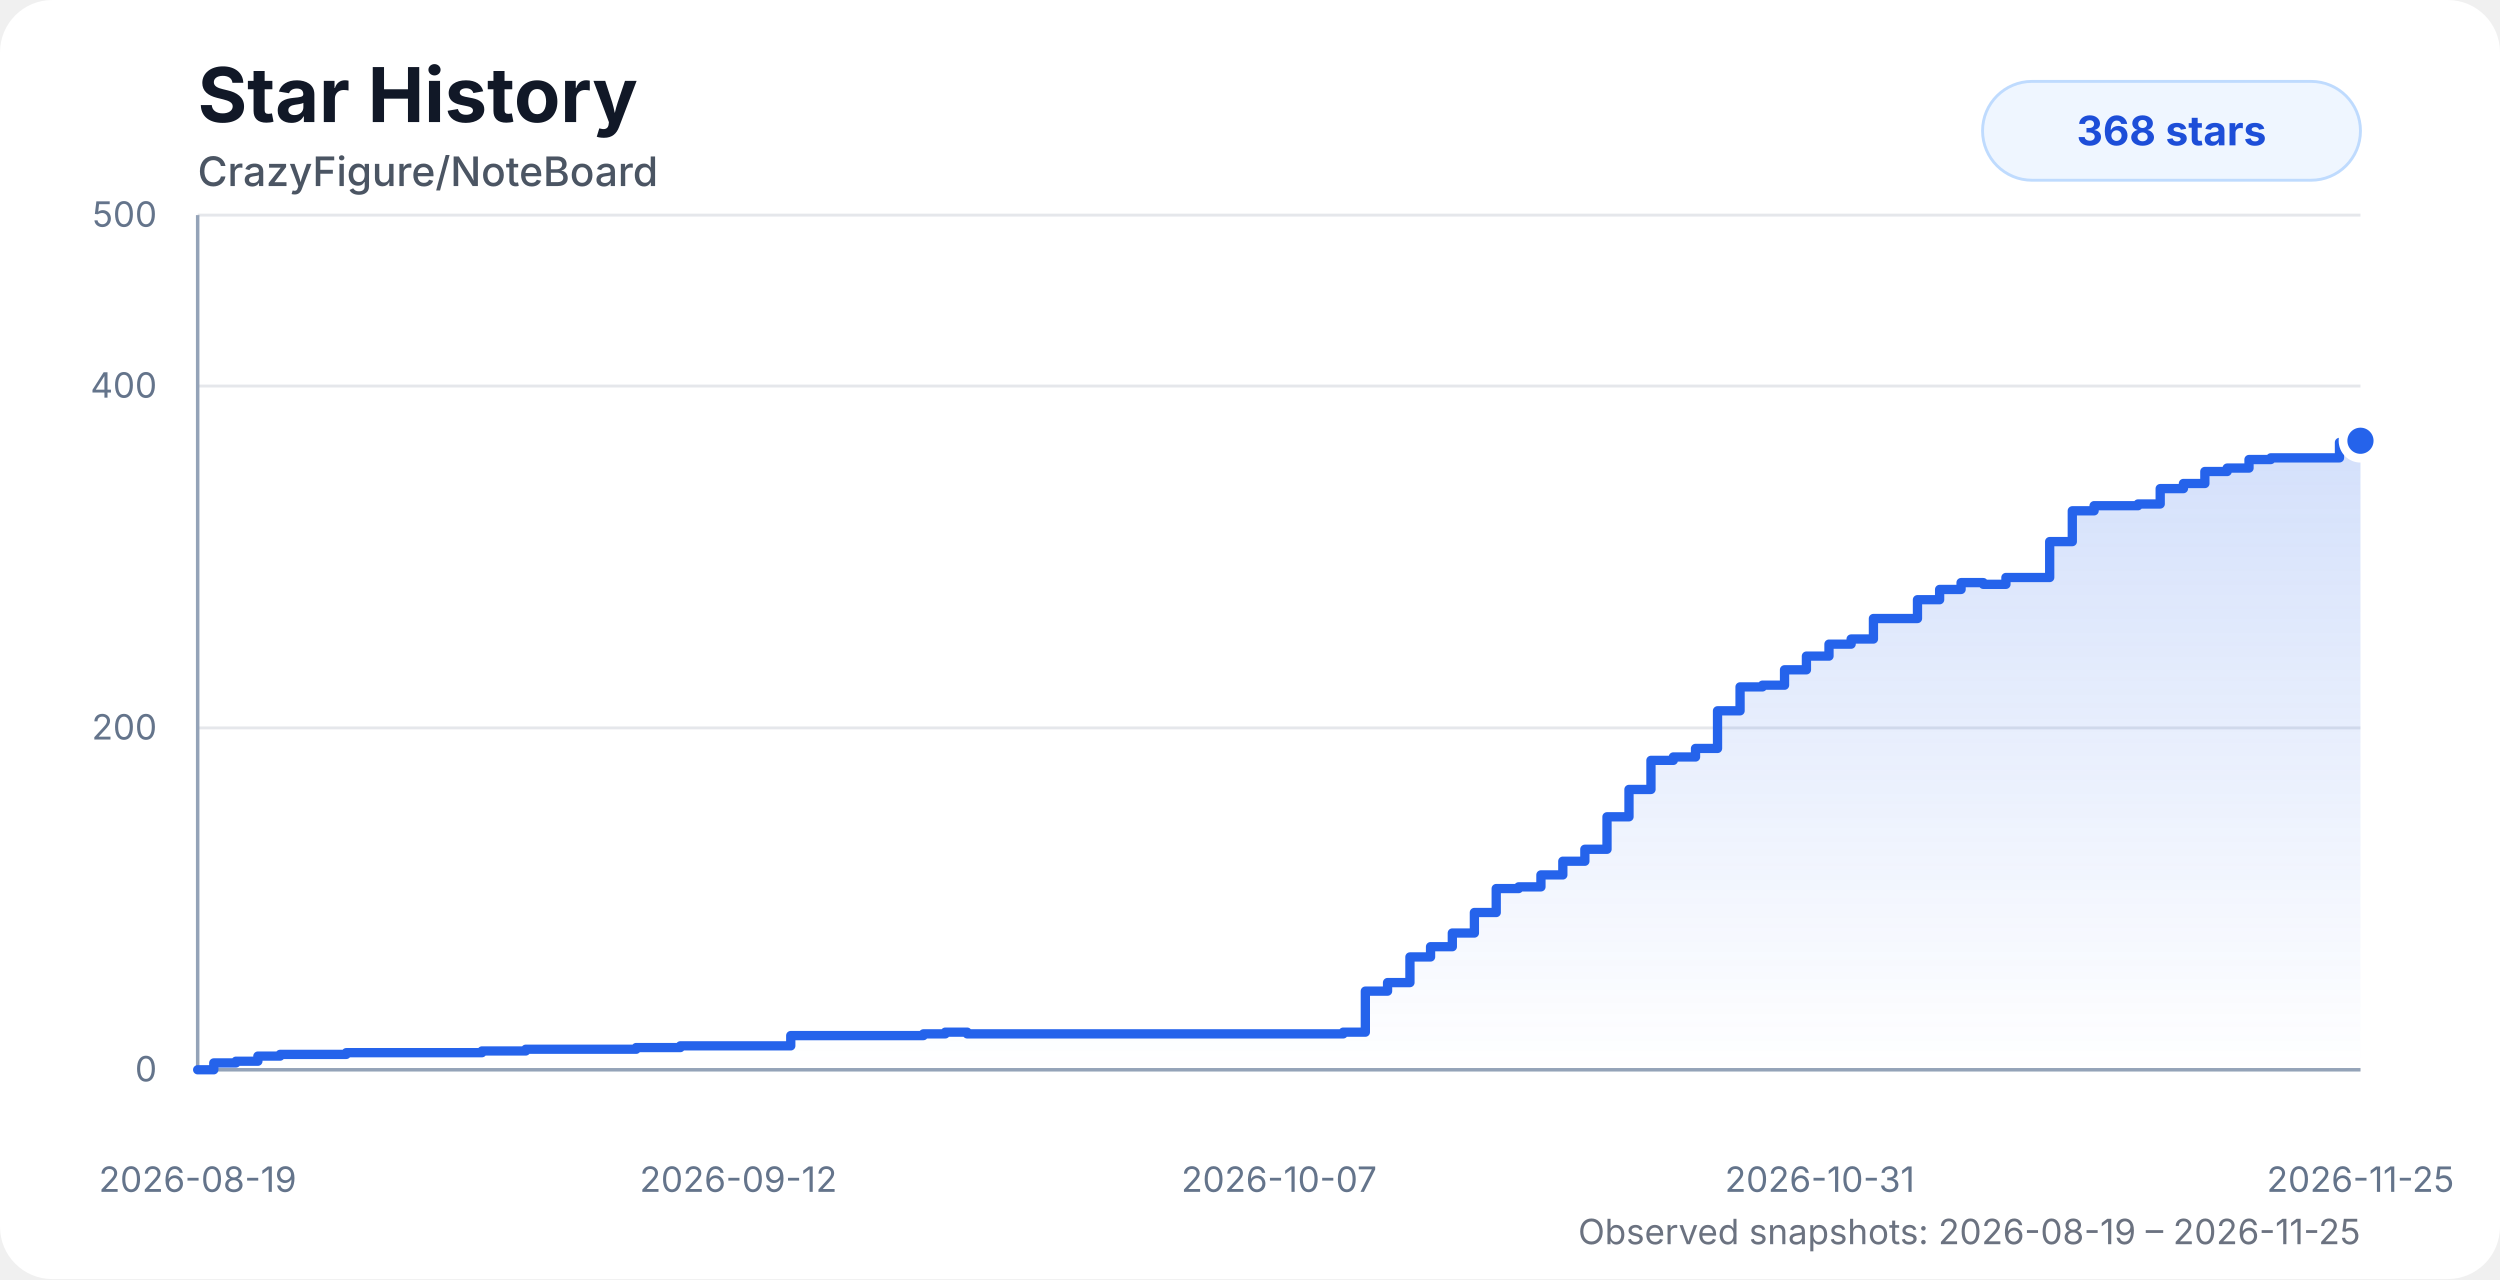
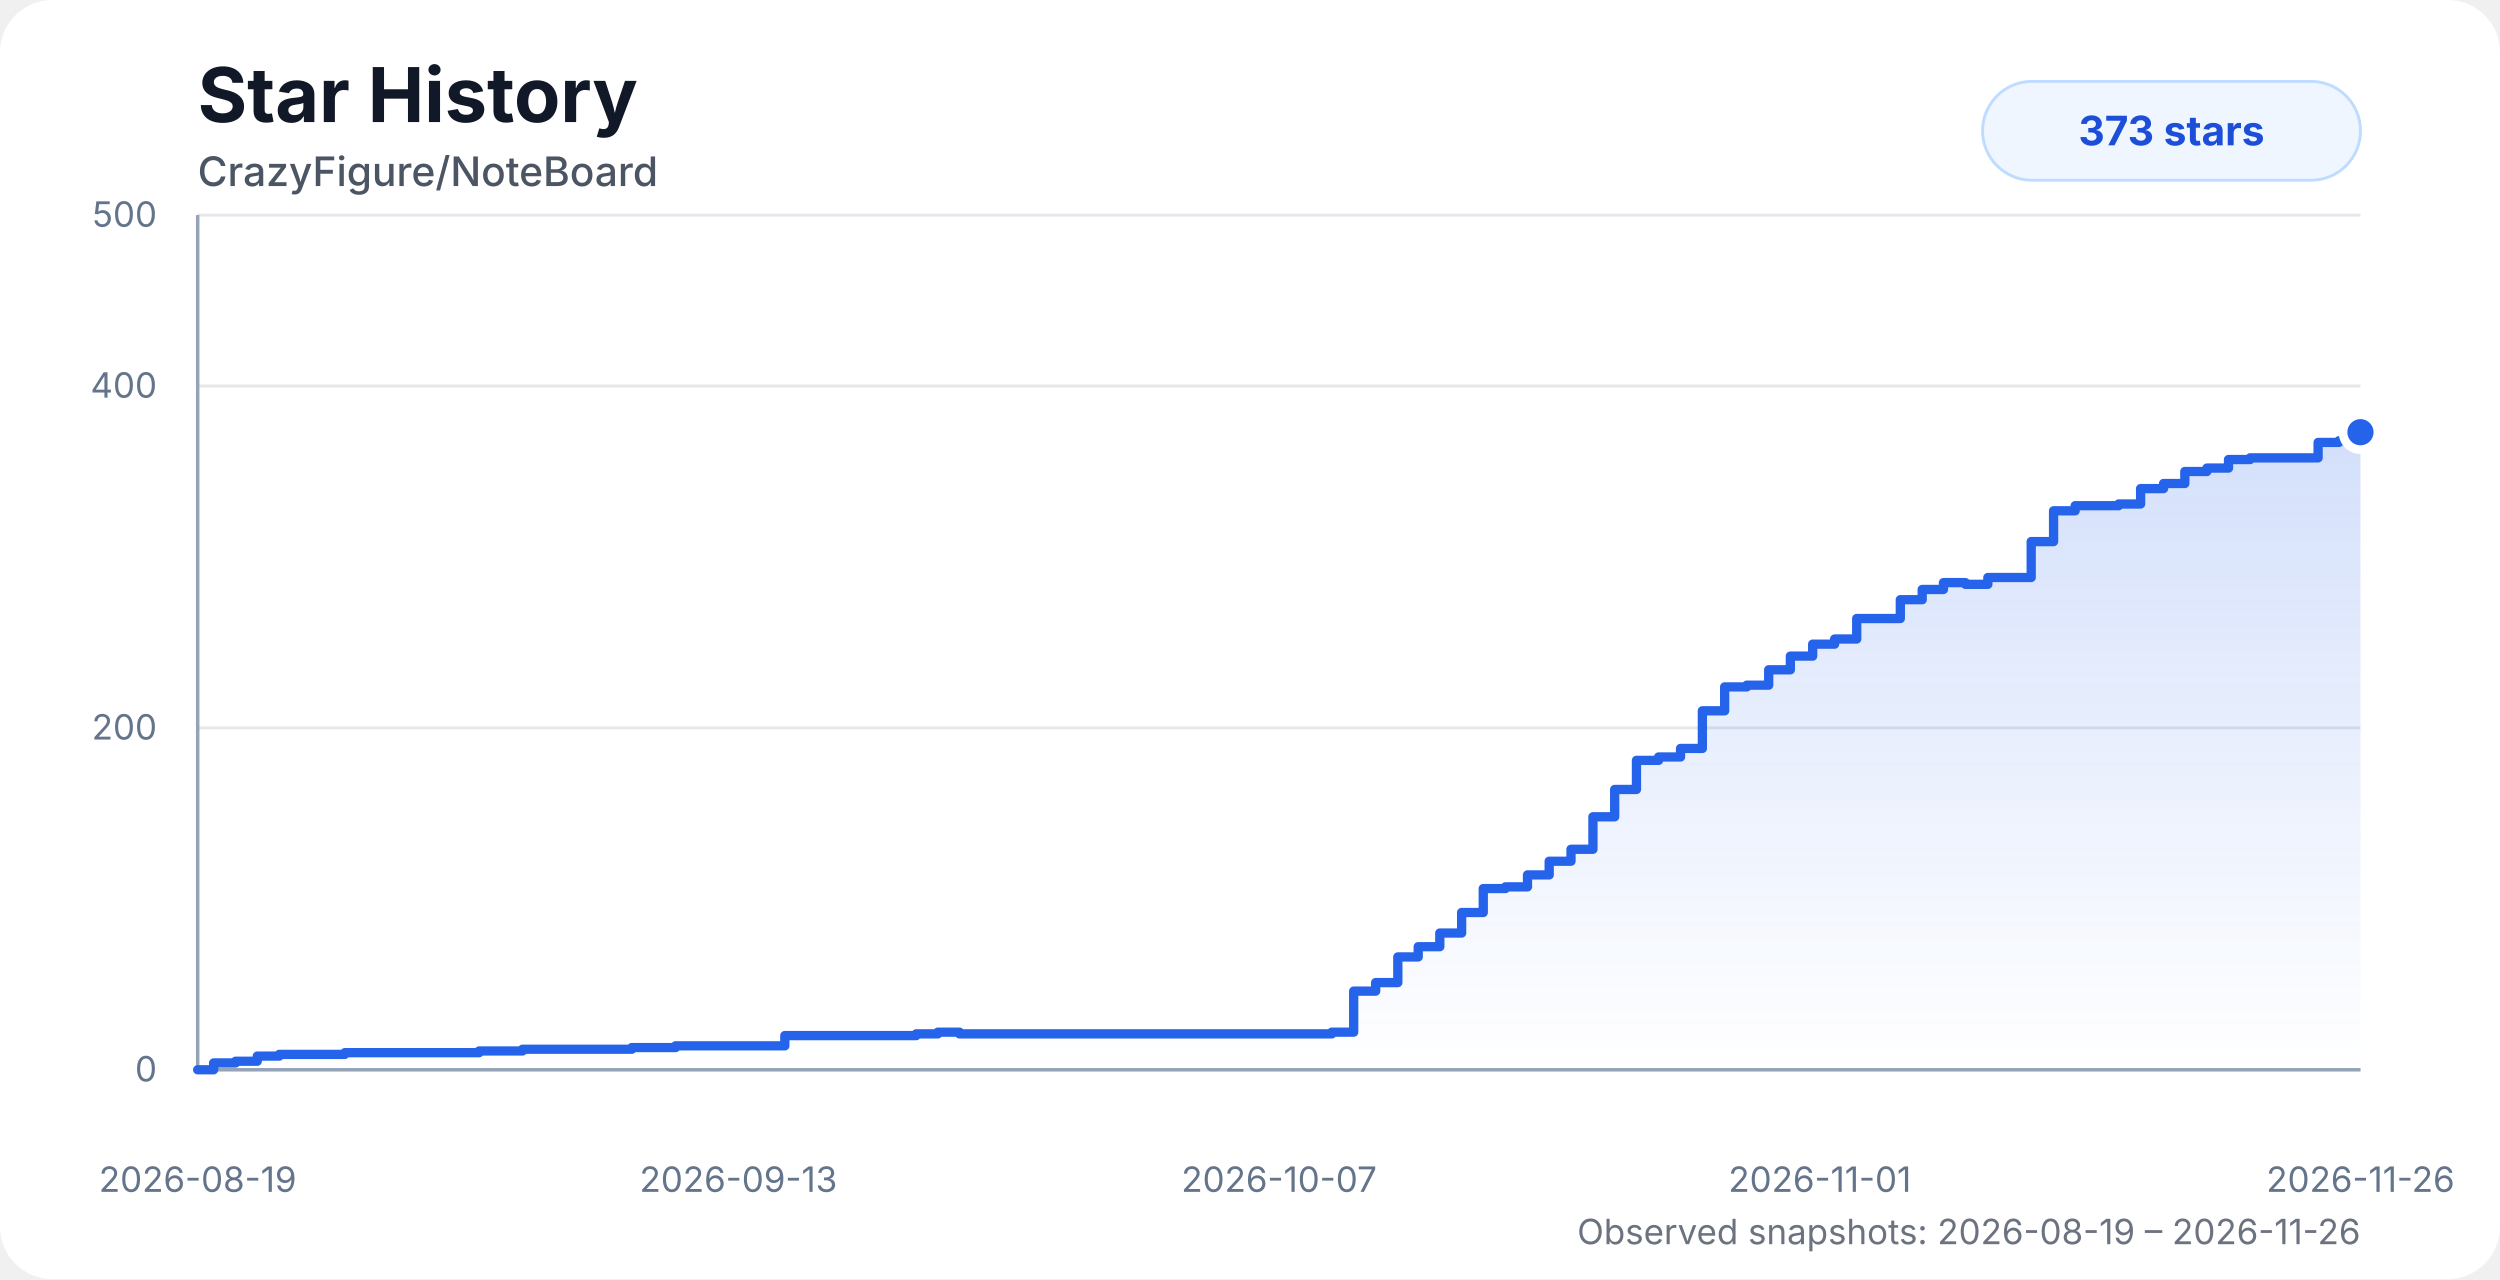
<svg xmlns="http://www.w3.org/2000/svg" width="860" height="440" viewBox="0 0 860 440" role="img" aria-labelledby="title desc">
  <style>
    .chart-bg { fill: #ffffff; }
    .title { fill: #111827; font: 700 26px system-ui, -apple-system, BlinkMacSystemFont, "Segoe UI", sans-serif; }
    .subtitle { fill: #4b5563; font: 500 14px system-ui, -apple-system, BlinkMacSystemFont, "Segoe UI", sans-serif; }
    .axis-label { fill: #64748b; font: 12px system-ui, -apple-system, BlinkMacSystemFont, "Segoe UI", sans-serif; }
    .grid { stroke: #e5e7eb; stroke-width: 1; }
    .axis { stroke: #94a3b8; stroke-width: 1.2; }
    .area { fill: url(#starGradient); opacity: 0.28; }
    .line { fill: none; stroke: #2563eb; stroke-width: 3.2; stroke-linecap: round; stroke-linejoin: round; }
    .dot { fill: #2563eb; stroke: #ffffff; stroke-width: 3; }
    .badge { fill: #eff6ff; stroke: #bfdbfe; }
    .badge-text { fill: #1d4ed8; font: 700 14px system-ui, -apple-system, BlinkMacSystemFont, "Segoe UI", sans-serif; }
    .status { fill: #6b7280; font: 12px system-ui, -apple-system, BlinkMacSystemFont, "Segoe UI", sans-serif; }
    @media (prefers-color-scheme: dark) {
      .chart-bg { fill: #0d1117; }
      .title { fill: #f8fafc; }
      .subtitle { fill: #cbd5e1; }
      .axis-label { fill: #94a3b8; }
      .grid { stroke: #1f2937; }
      .axis { stroke: #475569; }
      .dot { stroke: #0d1117; }
      .badge { fill: #172554; stroke: #1d4ed8; }
      .badge-text { fill: #bfdbfe; }
      .status { fill: #94a3b8; }
    }
  </style>
  <defs>
    <linearGradient id="starGradient" x1="0" x2="0" y1="0" y2="1">
      <stop offset="0%" stop-color="#2563eb" stop-opacity="0.72" />
      <stop offset="100%" stop-color="#2563eb" stop-opacity="0" />
    </linearGradient>
  </defs>
  <rect class="chart-bg" width="860" height="440" rx="18" />
  <text class="title" x="68" y="42">Star History</text>
  <text class="subtitle" x="68" y="64">CrazyFigure/NoteBoard</text>
  <g>
    <line class="grid" x1="68" y1="368" x2="812" y2="368" />
    <line class="grid" x1="68" y1="250.4" x2="812" y2="250.4" />
    <line class="grid" x1="68" y1="132.8" x2="812" y2="132.8" />
    <line class="grid" x1="68" y1="74" x2="812" y2="74" />
    <line class="axis" x1="68" y1="74" x2="68" y2="368" />
    <line class="axis" x1="68" y1="368" x2="812" y2="368" />
    <text class="axis-label" x="54" y="372" text-anchor="end">0</text>
    <text class="axis-label" x="54" y="254.4" text-anchor="end">200</text>
    <text class="axis-label" x="54" y="136.8" text-anchor="end">400</text>
    <text class="axis-label" x="54" y="78" text-anchor="end">500</text>
    <text class="axis-label" x="68" y="410" text-anchor="middle">2026-08-19</text>
-     <text class="axis-label" x="254" y="410" text-anchor="middle">2026-09-12</text>
+     <text class="axis-label" x="254" y="410" text-anchor="middle">2026-09-13</text>
    <text class="axis-label" x="440" y="410" text-anchor="middle">2026-10-07</text>
-     <text class="axis-label" x="626" y="410" text-anchor="middle">2026-10-31</text>
-     <text class="axis-label" x="812" y="410" text-anchor="middle">2026-11-25</text>
+     <text class="axis-label" x="626" y="410" text-anchor="middle">2026-11-01</text>
+     <text class="axis-label" x="812" y="410" text-anchor="middle">2026-11-26</text>
  </g>
-   <path class="area" d="M 68 368 H 68 V 368 H 73.54 V 365.65 H 81.17 V 365.06 H 88.71 V 363.3 H 96.35 V 362.71 H 103.94 V 362.71 H 111.49 V 362.71 H 119.12 V 362.12 H 129.42 V 362.12 H 137.56 V 362.12 H 143.55 V 362.12 H 150.79 V 362.12 H 158.46 V 362.12 H 165.8 V 361.53 H 173.28 V 361.53 H 180.86 V 360.94 H 188.49 V 360.94 H 196.02 V 360.94 H 203.68 V 360.94 H 211.31 V 360.94 H 218.84 V 360.36 H 226.45 V 360.36 H 234.04 V 359.77 H 241.64 V 359.77 H 249.16 V 359.77 H 256.88 V 359.77 H 264.51 V 359.77 H 272.02 V 356.24 H 279.6 V 356.24 H 287.2 V 356.24 H 294.73 V 356.24 H 302.32 V 356.24 H 310.04 V 356.24 H 317.66 V 355.65 H 325.19 V 355.06 H 332.7 V 355.65 H 340.33 V 355.65 H 347.9 V 355.65 H 355.49 V 355.65 H 363.23 V 355.65 H 370.94 V 355.65 H 378.52 V 355.65 H 386.06 V 355.65 H 393.77 V 355.65 H 401.31 V 355.65 H 408.75 V 355.65 H 416.46 V 355.65 H 424.11 V 355.65 H 431.84 V 355.65 H 439.33 V 355.65 H 446.99 V 355.65 H 454.56 V 355.65 H 462.08 V 355.06 H 469.68 V 340.95 H 477.32 V 338.01 H 485.02 V 329.19 H 492.11 V 325.66 H 499.6 V 320.96 H 507.19 V 313.9 H 514.7 V 305.67 H 522.41 V 305.08 H 530.08 V 300.97 H 537.61 V 296.26 H 545.19 V 292.15 H 552.81 V 280.98 H 560.37 V 271.57 H 567.93 V 261.57 H 575.62 V 260.4 H 583.26 V 257.46 H 590.83 V 244.52 H 598.58 V 236.29 H 606.28 V 235.7 H 613.88 V 230.41 H 621.41 V 225.7 H 629.17 V 221.59 H 636.79 V 219.82 H 644.46 V 212.77 H 651.91 V 212.77 H 659.61 V 206.3 H 667.23 V 202.77 H 674.61 V 200.42 H 682.25 V 201.01 H 690.04 V 198.66 H 705.09 V 186.31 H 712.87 V 175.72 H 720.37 V 173.96 H 727.81 V 173.96 H 735.48 V 173.37 H 743.11 V 168.08 H 751.1 V 166.32 H 758.47 V 162.2 H 766.14 V 161.02 H 773.66 V 158.08 H 781.15 V 157.5 H 788.67 V 157.5 H 796.6 V 157.5 H 804.78 V 152.2 H 812 V 151.62 L 812 368 L 68 368 Z" />
-   <path class="line" d="M 68 368 H 68 V 368 H 73.54 V 365.65 H 81.17 V 365.06 H 88.71 V 363.3 H 96.35 V 362.71 H 103.94 V 362.71 H 111.49 V 362.71 H 119.12 V 362.12 H 129.42 V 362.12 H 137.56 V 362.12 H 143.55 V 362.12 H 150.79 V 362.12 H 158.46 V 362.12 H 165.8 V 361.53 H 173.28 V 361.53 H 180.86 V 360.94 H 188.49 V 360.94 H 196.02 V 360.94 H 203.68 V 360.94 H 211.31 V 360.94 H 218.84 V 360.36 H 226.45 V 360.36 H 234.04 V 359.77 H 241.64 V 359.77 H 249.16 V 359.77 H 256.88 V 359.77 H 264.51 V 359.77 H 272.02 V 356.24 H 279.6 V 356.24 H 287.2 V 356.24 H 294.73 V 356.24 H 302.32 V 356.24 H 310.04 V 356.24 H 317.66 V 355.65 H 325.19 V 355.06 H 332.7 V 355.65 H 340.33 V 355.65 H 347.9 V 355.65 H 355.49 V 355.65 H 363.23 V 355.65 H 370.94 V 355.65 H 378.52 V 355.65 H 386.06 V 355.65 H 393.77 V 355.65 H 401.31 V 355.65 H 408.75 V 355.65 H 416.46 V 355.65 H 424.11 V 355.65 H 431.84 V 355.65 H 439.33 V 355.65 H 446.99 V 355.65 H 454.56 V 355.65 H 462.08 V 355.06 H 469.68 V 340.95 H 477.32 V 338.01 H 485.02 V 329.19 H 492.11 V 325.66 H 499.6 V 320.96 H 507.19 V 313.9 H 514.7 V 305.67 H 522.41 V 305.08 H 530.08 V 300.97 H 537.61 V 296.26 H 545.19 V 292.15 H 552.81 V 280.98 H 560.37 V 271.57 H 567.93 V 261.57 H 575.62 V 260.4 H 583.26 V 257.46 H 590.83 V 244.52 H 598.58 V 236.29 H 606.28 V 235.7 H 613.88 V 230.41 H 621.41 V 225.7 H 629.17 V 221.59 H 636.79 V 219.82 H 644.46 V 212.77 H 651.91 V 212.77 H 659.61 V 206.3 H 667.23 V 202.77 H 674.61 V 200.42 H 682.25 V 201.01 H 690.04 V 198.66 H 705.09 V 186.31 H 712.87 V 175.72 H 720.37 V 173.96 H 727.81 V 173.96 H 735.48 V 173.37 H 743.11 V 168.08 H 751.1 V 166.32 H 758.47 V 162.2 H 766.14 V 161.02 H 773.66 V 158.08 H 781.15 V 157.5 H 788.67 V 157.5 H 796.6 V 157.5 H 804.78 V 152.2 H 812 V 151.62" />
-   <circle class="dot" cx="812" cy="151.62" r="6" />
+   <path class="area" d="M 68 368 H 68 V 368 H 73.49 V 365.65 H 81.04 V 365.06 H 88.5 V 363.3 H 96.06 V 362.71 H 103.58 V 362.71 H 111.06 V 362.71 H 118.61 V 362.12 H 128.81 V 362.12 H 136.86 V 362.12 H 142.79 V 362.12 H 149.96 V 362.12 H 157.56 V 362.12 H 164.82 V 361.53 H 172.23 V 361.53 H 179.74 V 360.94 H 187.28 V 360.94 H 194.74 V 360.94 H 202.32 V 360.94 H 209.87 V 360.94 H 217.33 V 360.36 H 224.87 V 360.36 H 232.38 V 359.77 H 239.9 V 359.77 H 247.35 V 359.77 H 254.99 V 359.77 H 262.55 V 359.77 H 269.98 V 356.24 H 277.48 V 356.24 H 285.01 V 356.24 H 292.47 V 356.24 H 299.98 V 356.24 H 307.62 V 356.24 H 315.17 V 355.65 H 322.62 V 355.06 H 330.05 V 355.65 H 337.61 V 355.65 H 345.11 V 355.65 H 352.62 V 355.65 H 360.28 V 355.65 H 367.92 V 355.65 H 375.42 V 355.65 H 382.88 V 355.65 H 390.52 V 355.65 H 397.98 V 355.65 H 405.35 V 355.65 H 412.98 V 355.65 H 420.55 V 355.65 H 428.21 V 355.65 H 435.62 V 355.65 H 443.2 V 355.65 H 450.7 V 355.65 H 458.15 V 355.06 H 465.67 V 340.95 H 473.23 V 338.01 H 480.85 V 329.19 H 487.87 V 325.66 H 495.29 V 320.96 H 502.8 V 313.9 H 510.24 V 305.67 H 517.87 V 305.08 H 525.46 V 300.97 H 532.92 V 296.26 H 540.42 V 292.15 H 547.97 V 280.98 H 555.45 V 271.57 H 562.94 V 261.57 H 570.55 V 260.4 H 578.11 V 257.46 H 585.61 V 244.52 H 593.28 V 236.29 H 600.9 V 235.7 H 608.43 V 230.41 H 615.88 V 225.7 H 623.56 V 221.59 H 631.11 V 219.82 H 638.71 V 212.77 H 646.08 V 212.77 H 653.71 V 206.3 H 661.24 V 202.77 H 668.55 V 200.42 H 676.11 V 201.01 H 683.82 V 198.66 H 698.73 V 186.31 H 706.43 V 175.72 H 713.86 V 173.96 H 721.22 V 173.96 H 728.81 V 173.37 H 736.37 V 168.08 H 744.27 V 166.32 H 751.58 V 162.2 H 759.17 V 161.02 H 766.61 V 158.08 H 774.03 V 157.5 H 781.47 V 157.5 H 789.32 V 157.5 H 797.43 V 152.2 H 804.57 V 151.62 H 812 V 148.68 L 812 368 L 68 368 Z" />
+   <path class="line" d="M 68 368 H 68 V 368 H 73.49 V 365.65 H 81.04 V 365.06 H 88.5 V 363.3 H 96.06 V 362.71 H 103.58 V 362.71 H 111.06 V 362.71 H 118.61 V 362.12 H 128.81 V 362.12 H 136.86 V 362.12 H 142.79 V 362.12 H 149.96 V 362.12 H 157.56 V 362.12 H 164.82 V 361.53 H 172.23 V 361.53 H 179.74 V 360.94 H 187.28 V 360.94 H 194.74 V 360.94 H 202.32 V 360.94 H 209.87 V 360.94 H 217.33 V 360.36 H 224.87 V 360.36 H 232.38 V 359.77 H 239.9 V 359.77 H 247.35 V 359.77 H 254.99 V 359.77 H 262.55 V 359.77 H 269.98 V 356.24 H 277.48 V 356.24 H 285.01 V 356.24 H 292.47 V 356.24 H 299.98 V 356.24 H 307.62 V 356.24 H 315.17 V 355.65 H 322.62 V 355.06 H 330.05 V 355.65 H 337.61 V 355.65 H 345.11 V 355.65 H 352.62 V 355.65 H 360.28 V 355.65 H 367.92 V 355.65 H 375.42 V 355.65 H 382.88 V 355.65 H 390.52 V 355.65 H 397.98 V 355.65 H 405.35 V 355.65 H 412.98 V 355.65 H 420.55 V 355.65 H 428.21 V 355.65 H 435.62 V 355.65 H 443.2 V 355.65 H 450.7 V 355.65 H 458.15 V 355.06 H 465.67 V 340.95 H 473.23 V 338.01 H 480.85 V 329.19 H 487.87 V 325.66 H 495.29 V 320.96 H 502.8 V 313.9 H 510.24 V 305.67 H 517.87 V 305.08 H 525.46 V 300.97 H 532.92 V 296.26 H 540.42 V 292.15 H 547.97 V 280.98 H 555.45 V 271.57 H 562.94 V 261.57 H 570.55 V 260.4 H 578.11 V 257.46 H 585.61 V 244.52 H 593.28 V 236.29 H 600.9 V 235.7 H 608.43 V 230.41 H 615.88 V 225.7 H 623.56 V 221.59 H 631.11 V 219.82 H 638.71 V 212.77 H 646.08 V 212.77 H 653.71 V 206.3 H 661.24 V 202.77 H 668.55 V 200.42 H 676.11 V 201.01 H 683.82 V 198.66 H 698.73 V 186.31 H 706.43 V 175.72 H 713.86 V 173.96 H 721.22 V 173.96 H 728.81 V 173.37 H 736.37 V 168.08 H 744.27 V 166.32 H 751.58 V 162.2 H 759.17 V 161.02 H 766.61 V 158.08 H 774.03 V 157.5 H 781.47 V 157.5 H 789.32 V 157.5 H 797.43 V 152.2 H 804.57 V 151.62 H 812 V 148.68" />
+   <circle class="dot" cx="812" cy="148.68" r="6" />
  <rect class="badge" x="682" y="28" width="130" height="34" rx="17" />
-   <text class="badge-text" x="747" y="50" text-anchor="middle">368 stars</text>
-   <text class="status" x="812" y="428" text-anchor="end">Observed snapshots: 2026-08-19 – 2026-11-25</text>
+   <text class="badge-text" x="747" y="50" text-anchor="middle">373 stars</text>
+   <text class="status" x="812" y="428" text-anchor="end">Observed snapshots: 2026-08-19 – 2026-11-26</text>
</svg>
